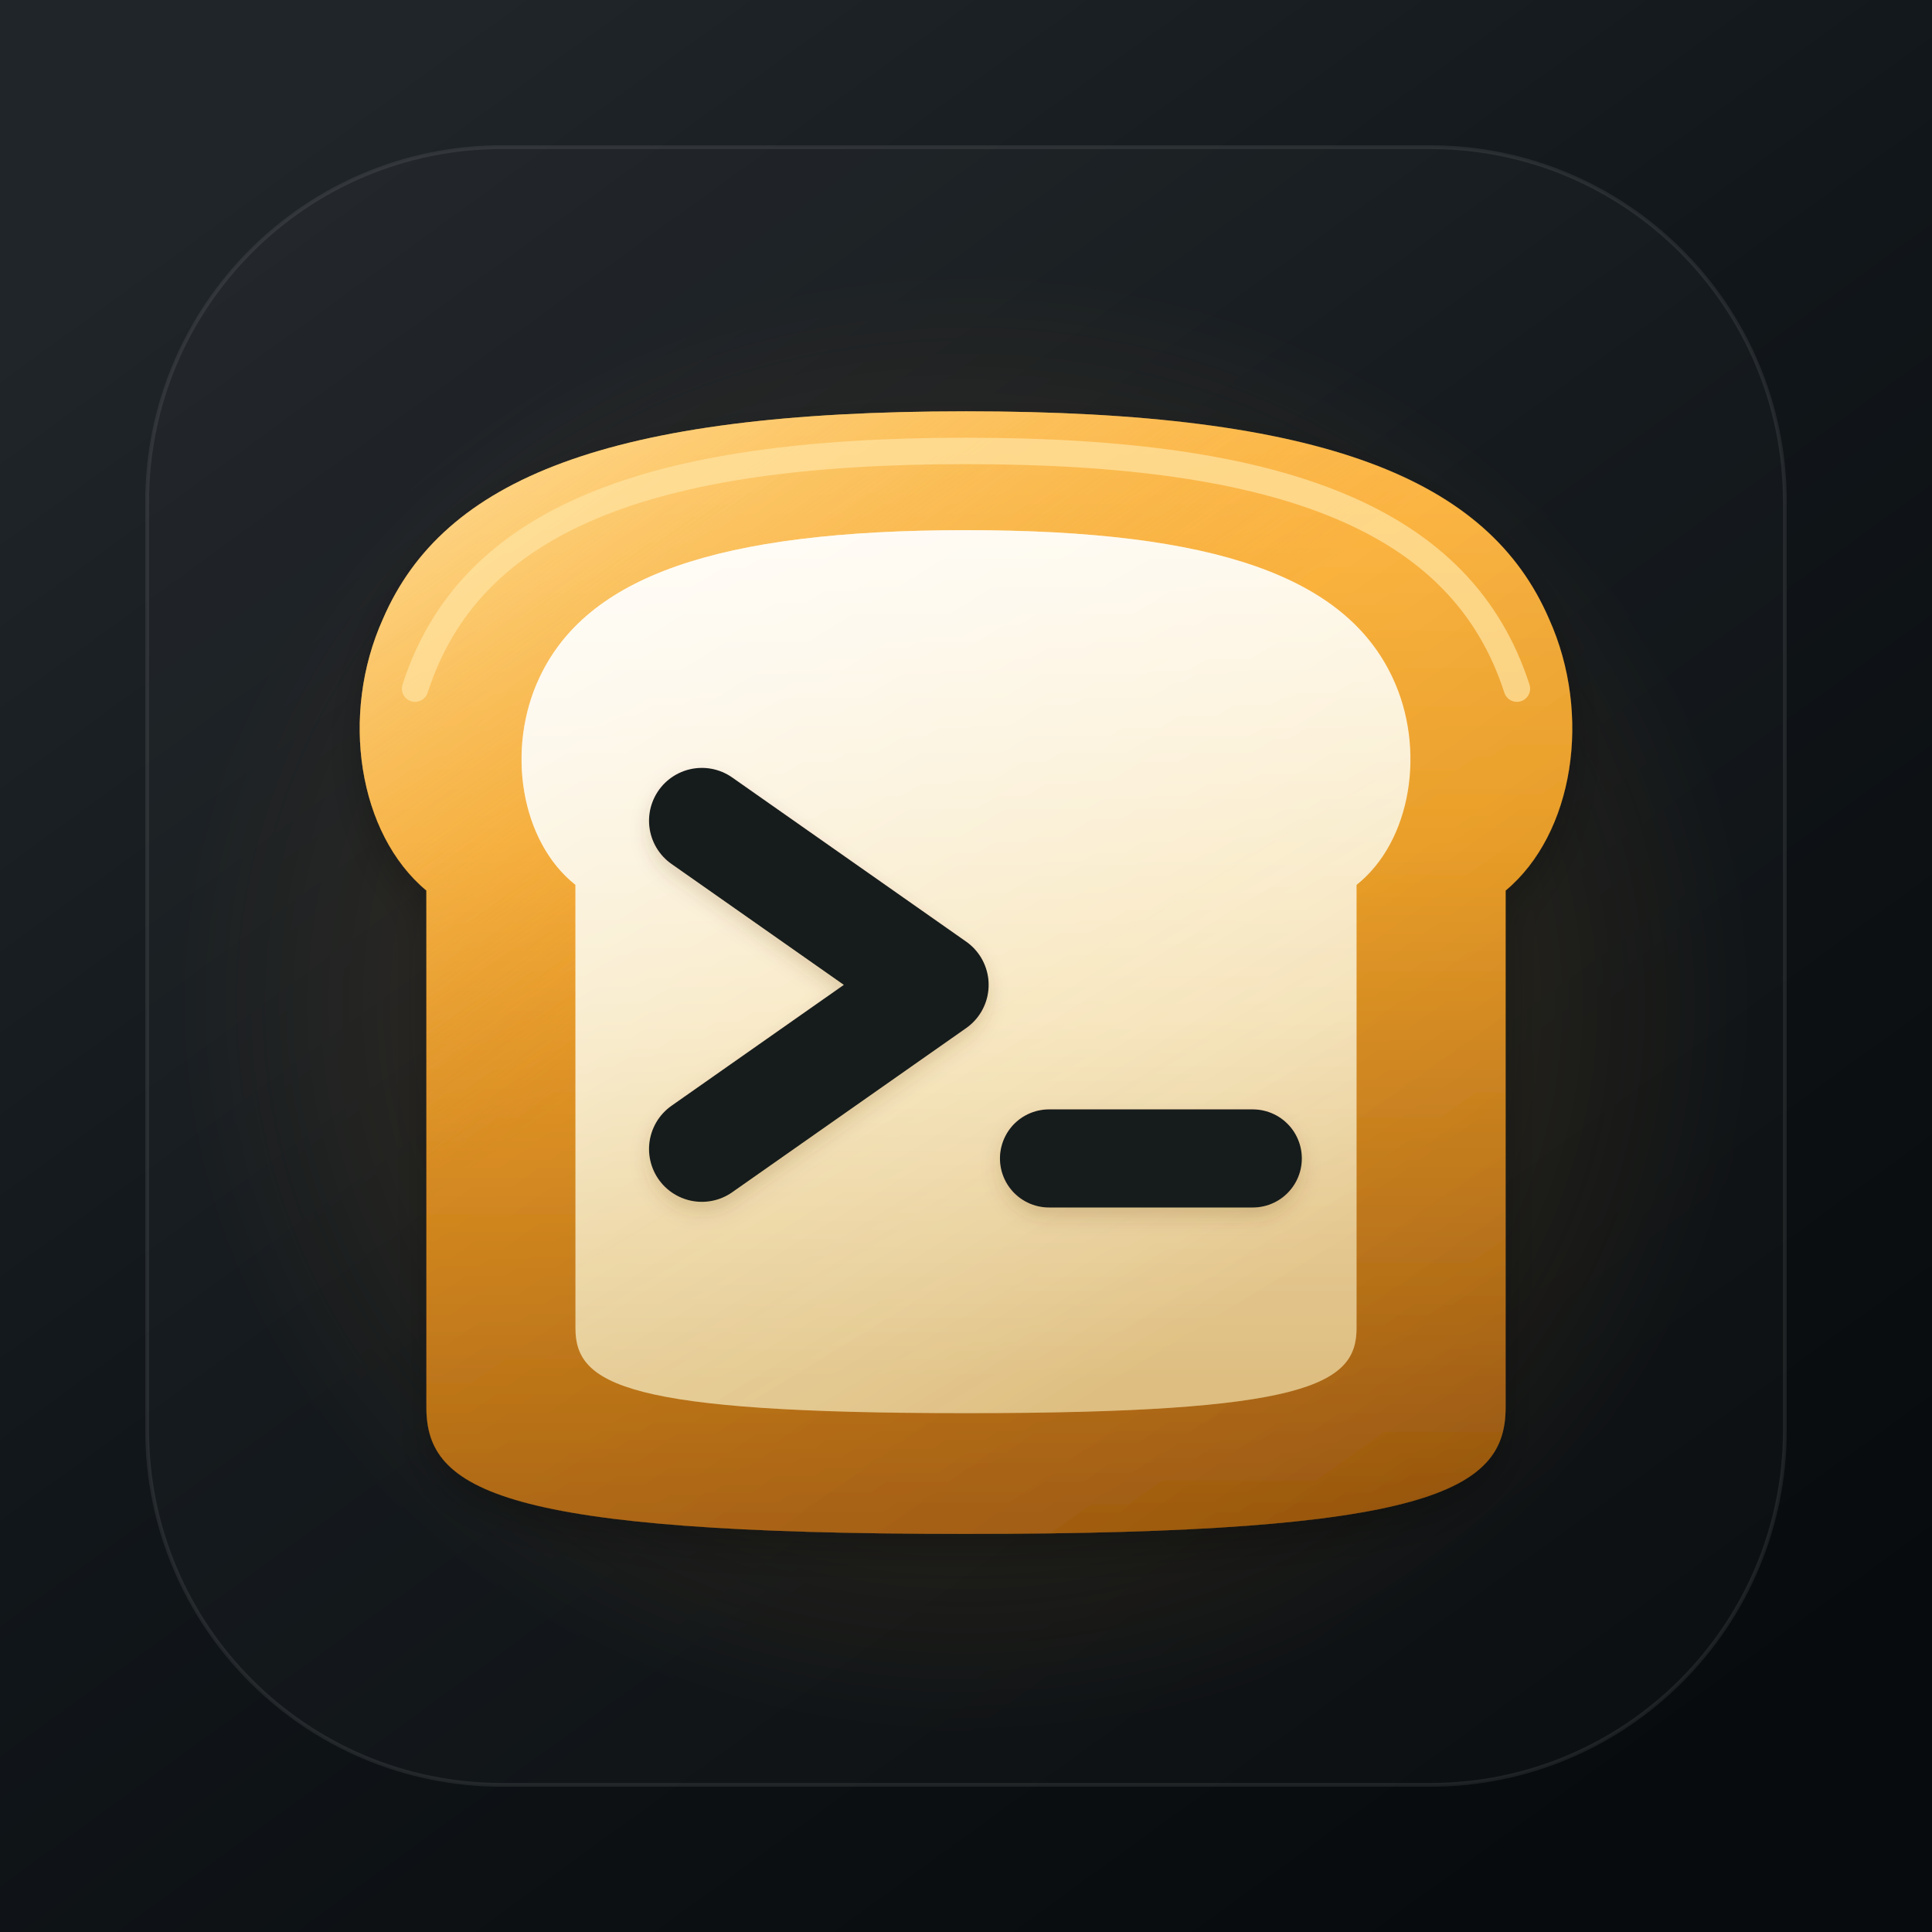
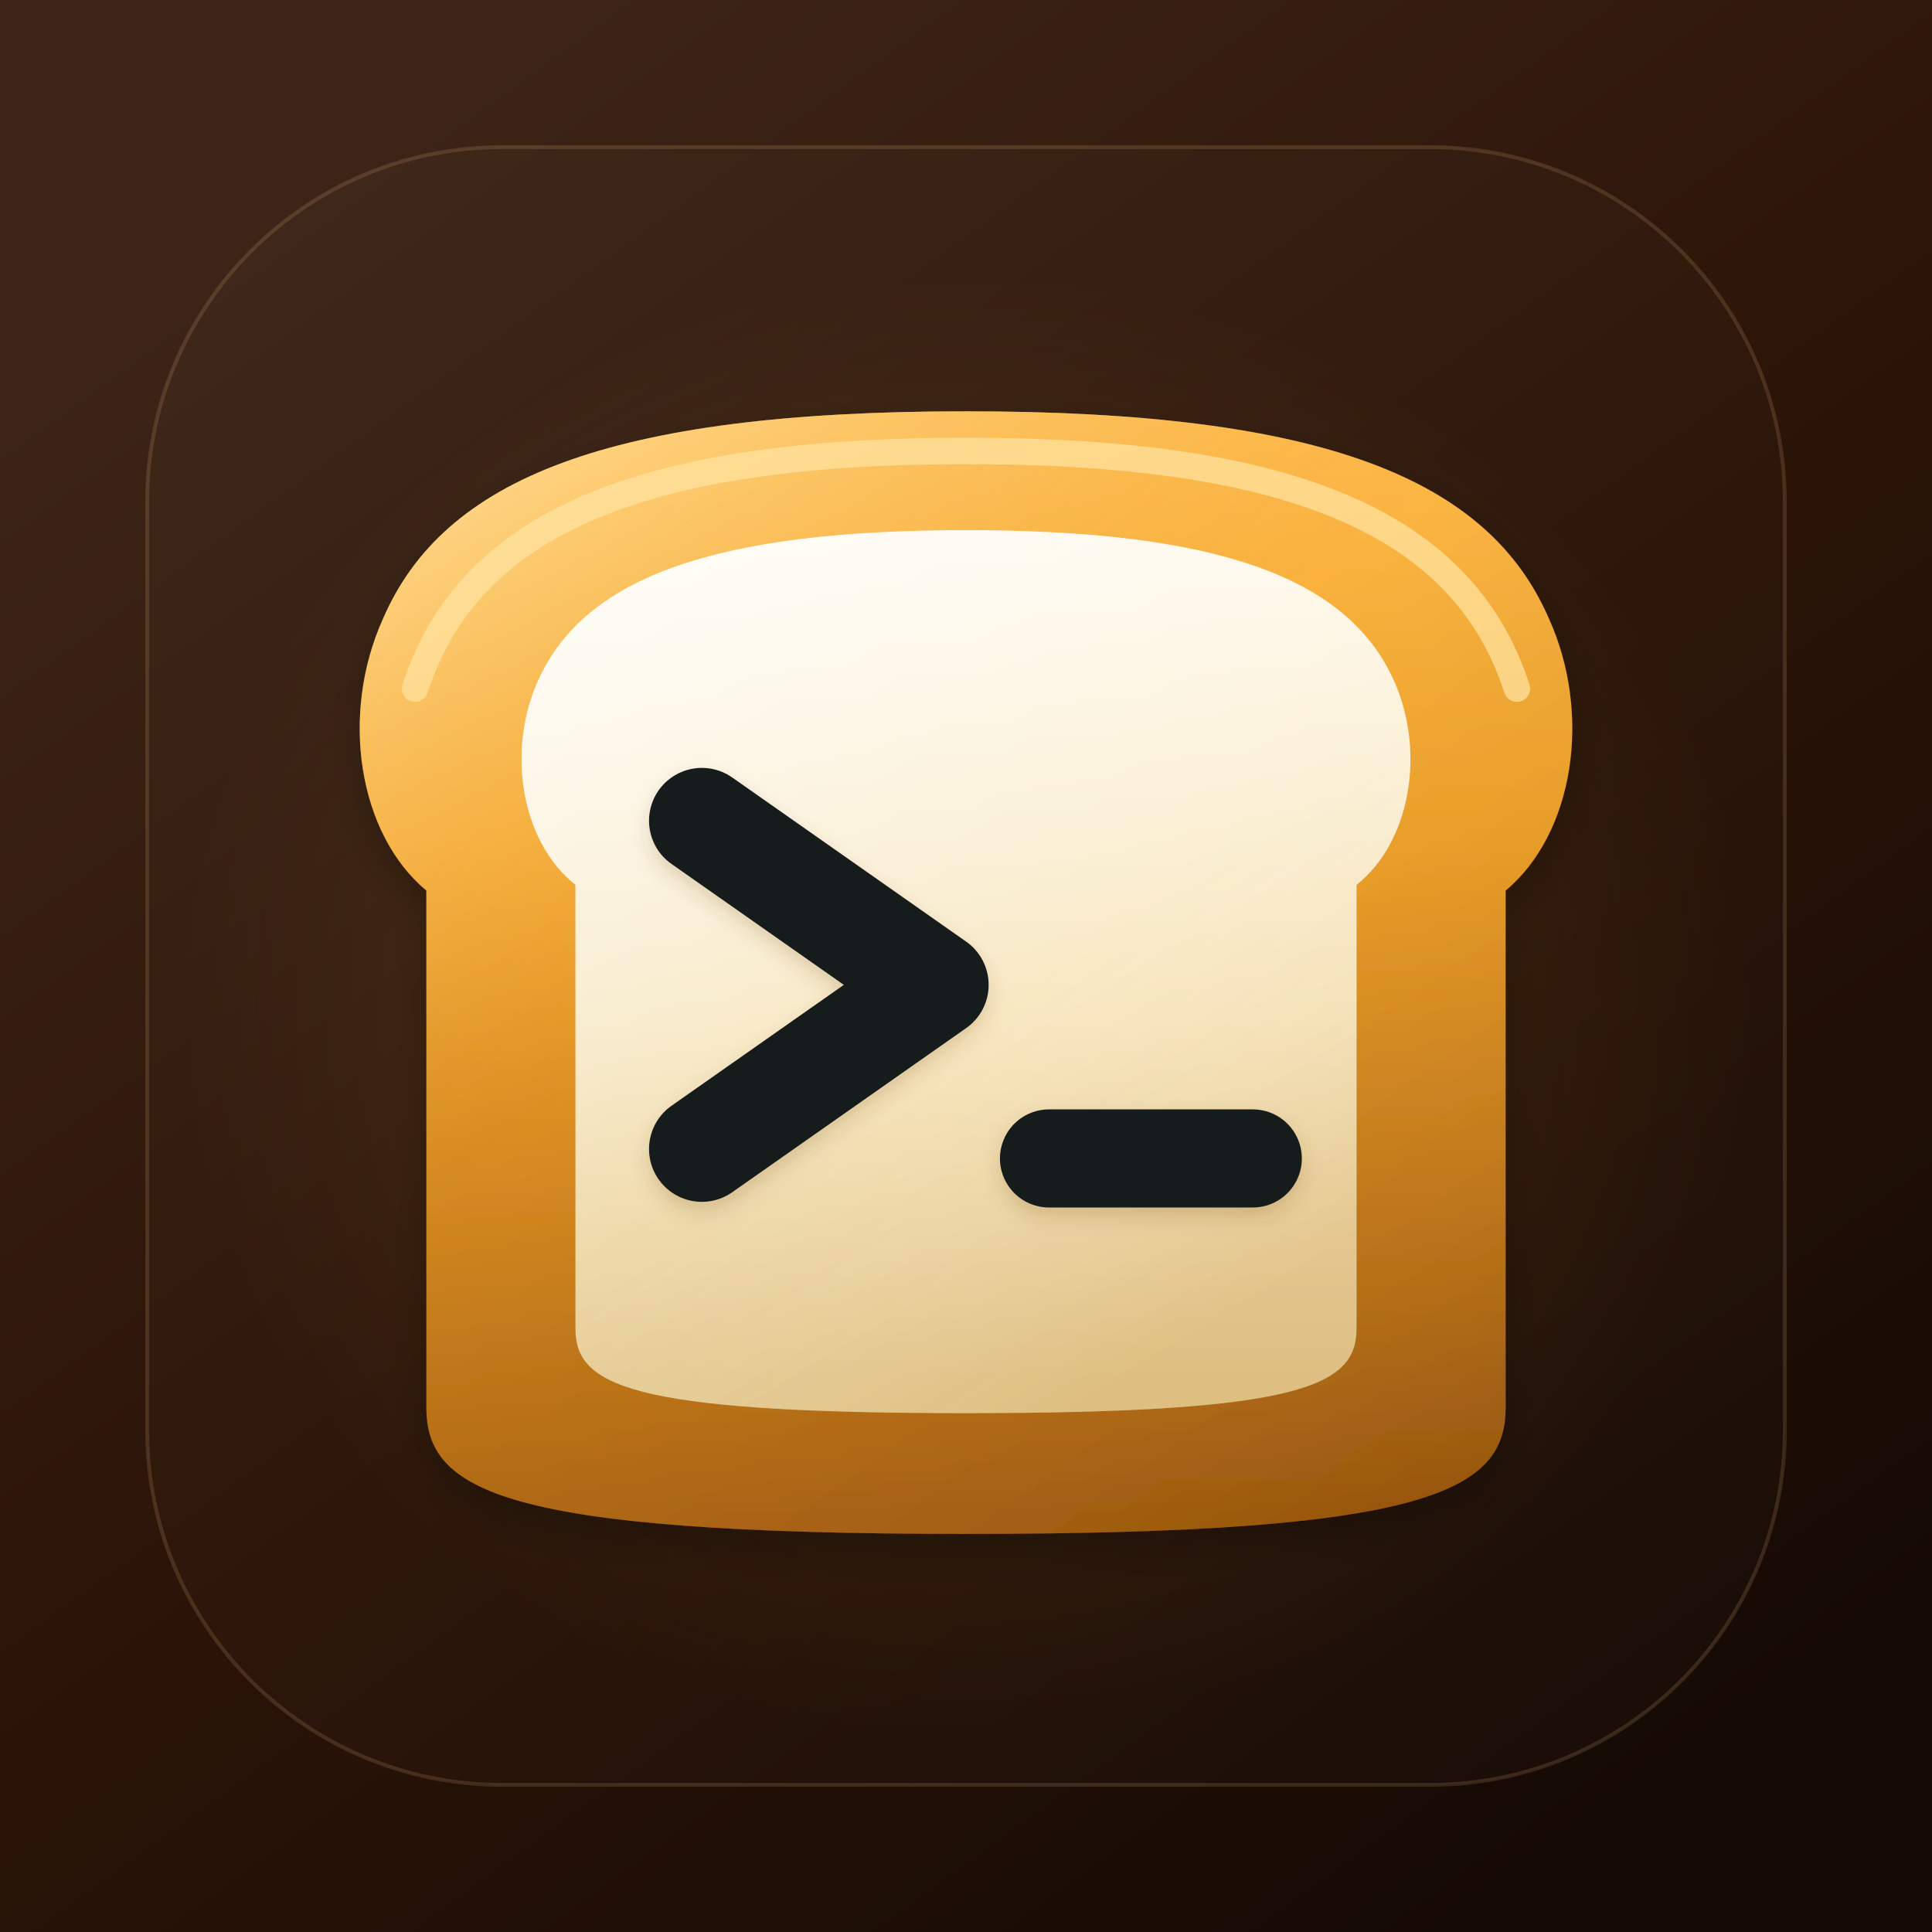
<svg xmlns="http://www.w3.org/2000/svg" width="1024" height="1024" viewBox="0 0 1024 1024">
  <defs>
    <linearGradient id="background" x1="178" y1="52" x2="846" y2="972" gradientUnits="userSpaceOnUse">
-       <stop offset="0" stop-color="#20252a" />
-       <stop offset="0.46" stop-color="#11161a" />
-       <stop offset="1" stop-color="#080b0d" />
+       <stop offset="0" stop-color="#3d2618" />
+       <stop offset="0.54" stop-color="#2a1407" />
+       <stop offset="1" stop-color="#160a05" />
    </linearGradient>
    <radialGradient id="amberGlow" cx="0" cy="0" r="1" gradientUnits="userSpaceOnUse" gradientTransform="translate(512 532) rotate(90) scale(390 420)">
-       <stop offset="0" stop-color="#f6a72e" stop-opacity="0.34" />
-       <stop offset="0.48" stop-color="#f6a72e" stop-opacity="0.12" />
+       <stop offset="0" stop-color="#f6a72e" stop-opacity="0.28" />
+       <stop offset="0.48" stop-color="#f6a72e" stop-opacity="0.09" />
      <stop offset="1" stop-color="#f6a72e" stop-opacity="0" />
    </radialGradient>
    <linearGradient id="crust" x1="512" y1="184" x2="512" y2="804" gradientUnits="userSpaceOnUse">
      <stop offset="0" stop-color="#ffbf54" />
      <stop offset="0.42" stop-color="#f4a62d" />
      <stop offset="1" stop-color="#a96111" />
    </linearGradient>
    <linearGradient id="crustShade" x1="320" y1="218" x2="736" y2="806" gradientUnits="userSpaceOnUse">
      <stop offset="0" stop-color="#ffe2a0" stop-opacity="0.68" />
      <stop offset="0.4" stop-color="#f4a62d" stop-opacity="0.18" />
      <stop offset="1" stop-color="#6e3d08" stop-opacity="0.32" />
    </linearGradient>
    <linearGradient id="bread" x1="512" y1="274" x2="512" y2="732" gradientUnits="userSpaceOnUse">
      <stop offset="0" stop-color="#fff8e9" />
      <stop offset="0.58" stop-color="#f7e6bd" />
      <stop offset="1" stop-color="#e6cc93" />
    </linearGradient>
    <linearGradient id="breadGlow" x1="368" y1="304" x2="620" y2="716" gradientUnits="userSpaceOnUse">
      <stop offset="0" stop-color="#ffffff" stop-opacity="0.62" />
      <stop offset="0.58" stop-color="#ffffff" stop-opacity="0.08" />
      <stop offset="1" stop-color="#b77923" stop-opacity="0.16" />
    </linearGradient>
    <filter id="toastShadow" x="130" y="120" width="764" height="780" filterUnits="userSpaceOnUse" color-interpolation-filters="sRGB">
      <feDropShadow dx="0" dy="42" stdDeviation="34" flood-color="#000000" flood-opacity="0.42" />
      <feDropShadow dx="0" dy="10" stdDeviation="10" flood-color="#000000" flood-opacity="0.24" />
    </filter>
    <filter id="promptShadow" x="300" y="360" width="410" height="300" filterUnits="userSpaceOnUse" color-interpolation-filters="sRGB">
      <feDropShadow dx="0" dy="5" stdDeviation="5" flood-color="#6b3b08" flood-opacity="0.18" />
    </filter>
  </defs>
  <rect width="1024" height="1024" fill="url(#background)" />
  <rect width="1024" height="1024" fill="url(#amberGlow)" />
-   <rect x="78" y="78" width="868" height="868" rx="188" fill="#ffffff" fill-opacity="0.018" stroke="#ffffff" stroke-opacity="0.08" stroke-width="2" />
+   <rect x="78" y="78" width="868" height="868" rx="188" fill="#ffffff" fill-opacity="0.012" stroke="#f0c083" stroke-opacity="0.16" stroke-width="2" />
  <g filter="url(#toastShadow)">
    <path d="M226 746V472C190 442 180 379 203 328C235 254 322 218 512 218C702 218 789 254 821 328C844 379 834 442 798 472V746C798 790 758 813 512 813C266 813 226 790 226 746Z" fill="url(#crust)" />
    <path d="M226 746V472C190 442 180 379 203 328C235 254 322 218 512 218C702 218 789 254 821 328C844 379 834 442 798 472V746C798 790 758 813 512 813C266 813 226 790 226 746Z" fill="url(#crustShade)" opacity="0.92" />
    <path d="M305 704V469C276 446 268 397 286 359C311 306 379 281 512 281C645 281 713 306 738 359C756 397 748 446 719 469V704C719 734 692 749 512 749C332 749 305 734 305 704Z" fill="url(#bread)" />
    <path d="M305 704V469C276 446 268 397 286 359C311 306 379 281 512 281C645 281 713 306 738 359C756 397 748 446 719 469V704C719 734 692 749 512 749C332 749 305 734 305 704Z" fill="url(#breadGlow)" />
    <path d="M220 365C249 275 344 239 512 239C680 239 775 275 804 365" fill="none" stroke="#ffe3a0" stroke-opacity="0.74" stroke-width="14" stroke-linecap="round" />
  </g>
  <g filter="url(#promptShadow)" stroke="#171a1b" stroke-linecap="round" stroke-linejoin="round">
    <path d="M372 435L496 522L372 609" fill="none" stroke-width="56" />
    <path d="M556 614H664" fill="none" stroke-width="52" />
  </g>
</svg>
